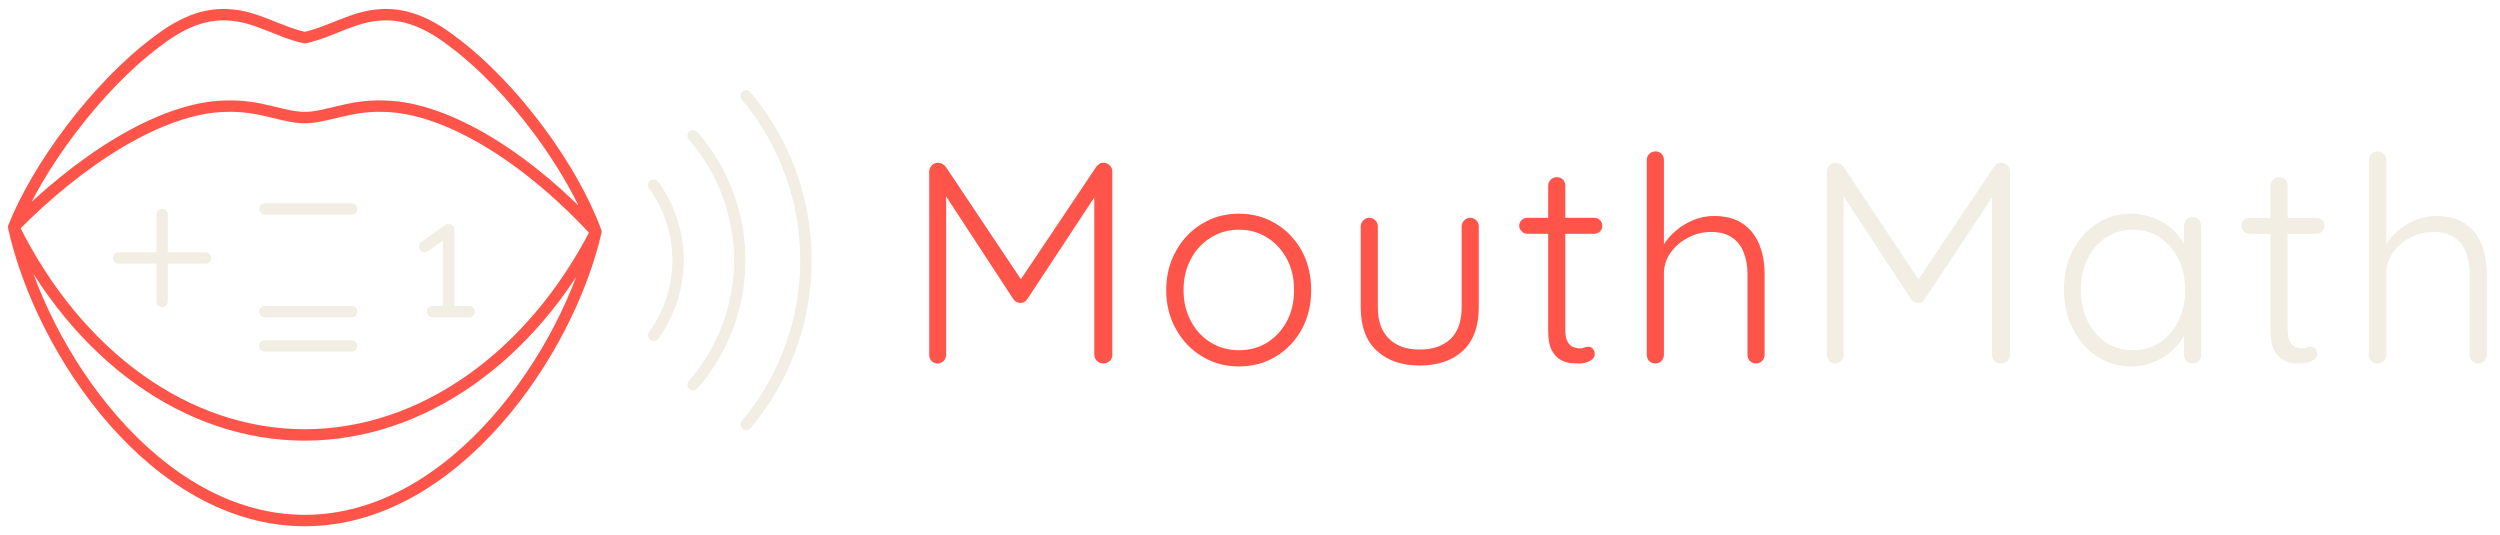
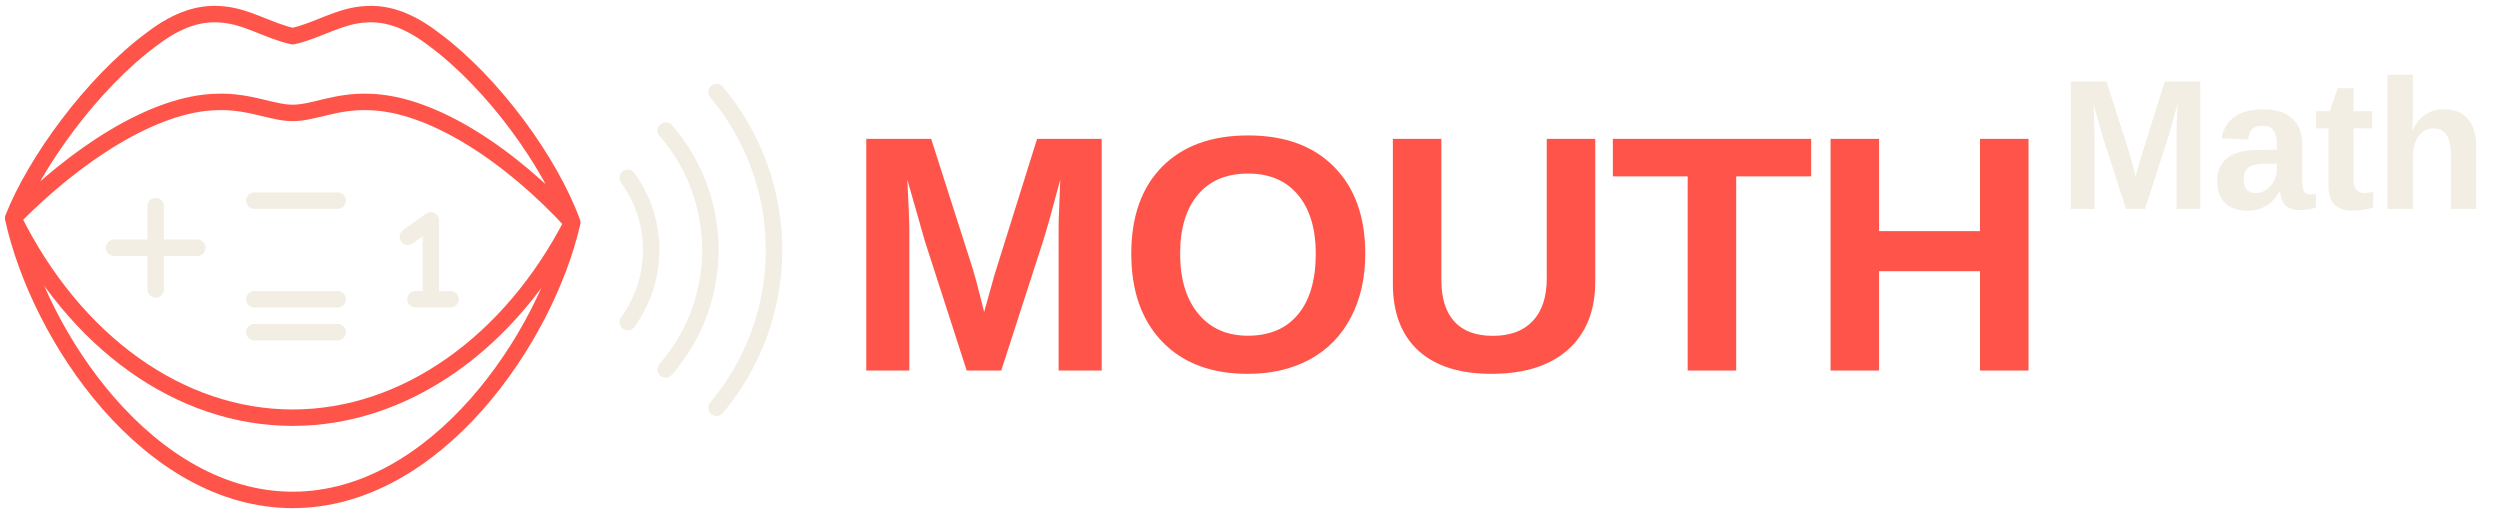
- <svg xmlns="http://www.w3.org/2000/svg" viewBox="144 238 1095 234" role="img" aria-label="Mouth Math">
-   <path d="M150,337.5 C160,312 186,276 213,256 C226,246 236,244 244,244.5 C256,245 266,252 277.5,254.5 C289,252 299,245 311,244.5 C319,244 329,246 342,256 C369,276 395,312 405,339.5 M150,337.5 C178,309 214,285 243,284.5 C258,284 268,289.5 277.5,289.5 C287,289.5 297,284 312,284.5 C341,285 377,309 405,339.5 M150,337.5 C178,394 226,428.5 277.5,428.5 C329,428.5 377,394 405,339.5 M150,337.5 C162,392 212,466 277.5,466 C343,466 393,392 405,339.5" fill="none" stroke="#ff5449" stroke-width="5.0" stroke-linecap="round" stroke-linejoin="round" />
-   <path d="M196,351 H234 M215,332 V370 M260,329.5 H298 M260,374.5 H298 M260,389.5 H298 M330,346 L340.5,338.5 V374.5 M333.5,374.5 H349.5" fill="none" stroke="#f3eee4" stroke-width="5.0" stroke-linecap="round" stroke-linejoin="round" />
-   <path d="M430.3,319.1 A56,56 0 0 1 430.3,384.9 M447.6,297.5 A83,83 0 0 1 447.6,406.5 M470.8,280.0 A112,112 0 0 1 470.8,424.0" fill="none" stroke="#f3eee4" stroke-width="5.0" stroke-linecap="round" stroke-linejoin="round" />
-   <path d="M554.8 309.3Q555.7 309.3 556.6 309.7Q557.6 310.2 558.2 311L592.9 362.9L589.4 362.9L624.2 311Q625.6 309.1 627.6 309.3Q629.1 309.4 630.1 310.5Q631.2 311.5 631.2 313.1V393.4Q631.2 395 630.1 396.1Q628.9 397.2 627.3 397.2Q625.6 397.2 624.5 396.1Q623.3 395 623.3 393.4V320.7L625.6 321L593.9 369.1Q593.4 369.8 592.6 370.3Q591.9 370.7 591 370.7Q590.1 370.7 589.3 370.3Q588.4 369.8 587.9 369.1L556.1 320.5L558.4 318.9V393.4Q558.4 395 557.3 396.1Q556.2 397.2 554.7 397.2Q553 397.2 552 396.1Q551 395 551 393.4V313.1Q551 311.7 552.1 310.5Q553.1 309.3 554.8 309.3ZM718.3 365.1Q718.3 374.6 714.2 382.2Q710 389.8 702.9 394.1Q695.7 398.5 686.6 398.5Q677.7 398.5 670.5 394.1Q663.3 389.8 659.1 382.2Q654.8 374.6 654.8 365.1Q654.8 355.5 659.1 347.9Q663.3 340.3 670.5 336Q677.7 331.6 686.6 331.6Q695.7 331.6 702.9 336Q710 340.3 714.2 347.9Q718.3 355.5 718.3 365.1ZM710.8 365.1Q710.8 357.4 707.7 351.5Q704.5 345.5 699.1 342.1Q693.6 338.6 686.6 338.6Q679.8 338.6 674.3 342.1Q668.7 345.5 665.6 351.5Q662.4 357.4 662.4 365.1Q662.4 372.7 665.6 378.6Q668.7 384.6 674.3 388Q679.8 391.4 686.6 391.4Q693.6 391.4 699.1 388Q704.5 384.6 707.7 378.6Q710.8 372.7 710.8 365.1ZM788 333.4Q789.6 333.4 790.7 334.6Q791.7 335.7 791.7 337.2V372.6Q791.7 385.1 784.8 391.6Q777.8 398.1 765.8 398.1Q754 398.1 747 391.6Q740 385.1 740 372.6V337.2Q740 335.7 741.1 334.6Q742.2 333.4 743.8 333.4Q745.4 333.4 746.5 334.6Q747.5 335.7 747.5 337.2V372.6Q747.5 381.7 752.4 386.4Q757.2 391.1 765.8 391.1Q774.5 391.1 779.4 386.4Q784.2 381.7 784.2 372.6V337.2Q784.2 335.7 785.3 334.6Q786.3 333.4 788 333.4ZM813 333.4H842.2Q843.7 333.4 844.8 334.4Q845.8 335.5 845.8 336.9Q845.8 338.4 844.8 339.4Q843.7 340.4 842.2 340.4H813Q811.5 340.4 810.5 339.3Q809.4 338.3 809.4 336.9Q809.4 335.4 810.5 334.4Q811.5 333.4 813 333.4ZM825.9 315.6Q827.6 315.6 828.6 316.7Q829.6 317.8 829.6 319.4V382.4Q829.6 386 830.6 387.7Q831.6 389.5 833.1 390Q834.6 390.6 836.1 390.6Q837.1 390.6 837.9 390.2Q838.7 389.9 839.8 389.9Q840.9 389.9 841.7 390.8Q842.5 391.7 842.5 393.1Q842.5 394.9 840.5 396Q838.5 397.2 835.8 397.2Q834.5 397.2 832.3 397.1Q830 396.9 827.7 395.7Q825.3 394.4 823.7 391.5Q822.1 388.5 822.1 382.8V319.4Q822.1 317.8 823.2 316.7Q824.3 315.6 825.9 315.6ZM894.6 332.6Q902.5 332.6 907.4 336Q912.3 339.4 914.6 345.2Q916.9 350.9 916.9 357.9V393.4Q916.9 395 915.8 396.1Q914.7 397.2 913.1 397.2Q911.5 397.2 910.4 396.1Q909.4 395 909.4 393.4V357.9Q909.4 352.8 907.8 348.7Q906.2 344.5 902.7 342.1Q899.3 339.6 893.3 339.6Q888.1 339.6 883.4 342.1Q878.7 344.5 875.7 348.7Q872.8 352.8 872.8 357.9V393.4Q872.8 395 871.7 396.1Q870.6 397.2 869.1 397.2Q867.4 397.2 866.3 396.1Q865.3 395 865.3 393.4V308.1Q865.3 306.5 866.4 305.4Q867.5 304.3 869.1 304.3Q870.7 304.3 871.8 305.4Q872.8 306.5 872.8 308.1V348.8L870 353.2Q870.3 349.3 872.5 345.5Q874.7 341.8 878.2 338.9Q881.7 336 885.9 334.3Q890.2 332.6 894.6 332.6Z" fill="#ff5449" />
-   <path d="M947.9 309.3Q948.8 309.3 949.8 309.7Q950.8 310.2 951.4 311L986 362.9L982.6 362.9L1017.4 311Q1018.8 309.1 1020.7 309.3Q1022.2 309.4 1023.3 310.5Q1024.4 311.5 1024.4 313.1V393.4Q1024.4 395 1023.2 396.1Q1022.1 397.2 1020.5 397.2Q1018.7 397.2 1017.6 396.1Q1016.5 395 1016.5 393.4V320.7L1018.8 321L987 369.1Q986.6 369.8 985.8 370.3Q985.1 370.7 984.1 370.7Q983.3 370.7 982.4 370.3Q981.6 369.8 981.1 369.1L949.2 320.5L951.5 318.9V393.4Q951.5 395 950.5 396.1Q949.4 397.2 947.8 397.2Q946.2 397.2 945.2 396.1Q944.2 395 944.2 393.4V313.1Q944.2 311.7 945.2 310.5Q946.3 309.3 947.9 309.3ZM1104.3 333.1Q1106 333.1 1107.1 334.2Q1108.1 335.3 1108.1 336.9V393.4Q1108.1 395 1107 396.1Q1105.9 397.2 1104.3 397.2Q1102.7 397.2 1101.6 396.1Q1100.6 395 1100.6 393.4V378.5L1102.8 377.6Q1102.8 381 1100.8 384.7Q1098.9 388.4 1095.5 391.5Q1092.1 394.6 1087.5 396.5Q1082.9 398.5 1077.6 398.5Q1069.1 398.5 1062.4 394.1Q1055.7 389.6 1051.9 382Q1048 374.4 1048 364.8Q1048 355.1 1051.9 347.6Q1055.8 340.2 1062.5 335.9Q1069.1 331.6 1077.4 331.6Q1082.8 331.6 1087.5 333.5Q1092.3 335.4 1095.8 338.6Q1099.3 341.9 1101.2 346.1Q1103.2 350.2 1103.2 354.8L1100.6 352.9V336.9Q1100.6 335.4 1101.6 334.2Q1102.7 333.1 1104.3 333.1ZM1078.2 391.4Q1084.9 391.4 1090.1 388Q1095.2 384.5 1098.2 378.5Q1101.1 372.4 1101.1 364.8Q1101.1 357.5 1098.2 351.5Q1095.2 345.6 1090.1 342.1Q1084.9 338.6 1078.2 338.6Q1071.7 338.6 1066.5 342Q1061.3 345.4 1058.4 351.3Q1055.4 357.2 1055.4 364.8Q1055.4 372.4 1058.3 378.5Q1061.3 384.5 1066.4 388Q1071.6 391.4 1078.2 391.4ZM1129.3 333.4H1158.6Q1160.1 333.4 1161.1 334.4Q1162.1 335.5 1162.1 336.9Q1162.1 338.4 1161.1 339.4Q1160.1 340.4 1158.6 340.4H1129.3Q1127.9 340.4 1126.8 339.3Q1125.7 338.3 1125.7 336.9Q1125.7 335.4 1126.8 334.4Q1127.9 333.4 1129.3 333.4ZM1142.2 315.6Q1143.9 315.6 1144.9 316.7Q1146 317.8 1146 319.4V382.4Q1146 386 1147 387.7Q1147.9 389.5 1149.5 390Q1151 390.6 1152.4 390.6Q1153.5 390.6 1154.3 390.2Q1155.1 389.9 1156.1 389.9Q1157.2 389.9 1158.1 390.8Q1158.9 391.7 1158.9 393.1Q1158.9 394.9 1156.8 396Q1154.8 397.2 1152.1 397.2Q1150.9 397.2 1148.6 397.1Q1146.4 396.9 1144 395.7Q1141.7 394.4 1140.1 391.5Q1138.5 388.5 1138.5 382.8V319.4Q1138.5 317.8 1139.6 316.7Q1140.7 315.6 1142.2 315.6ZM1211 332.6Q1218.9 332.6 1223.8 336Q1228.7 339.4 1231 345.2Q1233.2 350.9 1233.2 357.9V393.4Q1233.2 395 1232.1 396.1Q1231 397.2 1229.5 397.2Q1227.8 397.2 1226.7 396.1Q1225.7 395 1225.7 393.4V357.9Q1225.7 352.8 1224.1 348.7Q1222.6 344.5 1219.1 342.1Q1215.6 339.6 1209.7 339.6Q1204.4 339.6 1199.7 342.1Q1195 344.5 1192.1 348.7Q1189.2 352.8 1189.2 357.9V393.4Q1189.2 395 1188.1 396.1Q1187 397.2 1185.4 397.2Q1183.7 397.2 1182.7 396.1Q1181.6 395 1181.6 393.4V308.1Q1181.6 306.5 1182.7 305.4Q1183.8 304.3 1185.4 304.3Q1187.1 304.3 1188.1 305.4Q1189.2 306.5 1189.2 308.1V348.8L1186.3 353.2Q1186.6 349.3 1188.8 345.5Q1191 341.8 1194.5 338.9Q1198 336 1202.3 334.3Q1206.6 332.6 1211 332.6Z" fill="#f3eee4" />
+ <svg xmlns="http://www.w3.org/2000/svg" viewBox="144 238 1140.2 234" role="img" aria-label="MouthMath">
+   <path d="M150,337.5 C160,312 186,276 213,256 C226,246 236,244 244,244.5 C256,245 266,252 277.5,254.5 C289,252 299,245 311,244.5 C319,244 329,246 342,256 C369,276 395,312 405,339.5 M150,337.5 C178,309 214,285 243,284.5 C258,284 268,289.5 277.5,289.5 C287,289.5 297,284 312,284.5 C341,285 377,309 405,339.5 M150,337.5 C178,394 226,428.5 277.5,428.5 C329,428.5 377,394 405,339.5 M150,337.5 C162,392 212,466 277.5,466 C343,466 393,392 405,339.5" fill="none" stroke="#ff5449" stroke-width="7.5" stroke-linecap="round" stroke-linejoin="round" />
+   <path d="M196,351 H234 M215,332 V370 M260,329.5 H298 M260,374.5 H298 M260,389.5 H298 M330,346 L340.5,338.5 V374.5 M333.5,374.5 H349.5" fill="none" stroke="#f3eee4" stroke-width="7.5" stroke-linecap="round" stroke-linejoin="round" />
+   <path d="M430.3,319.1 A56,56 0 0 1 430.3,384.9 M447.6,297.5 A83,83 0 0 1 447.6,406.5 M470.8,280.0 A112,112 0 0 1 470.8,424.0" fill="none" stroke="#f3eee4" stroke-width="7.5" stroke-linecap="round" stroke-linejoin="round" />
+   <text class="mmwm" x="528.8" y="407.0" fill="#ff5449" style="font-family:Arial,'Helvetica Neue',Helvetica,'Liberation Sans',sans-serif;font-weight:700;font-size:153.57px;letter-spacing:-0.02em">MOUTH</text>
+   <text x="1082.8" y="333.3" fill="#f3eee4" style="font-family:Arial,'Helvetica Neue',Helvetica,'Liberation Sans',sans-serif;font-weight:700;font-size:84.46px;letter-spacing:-0.005em">Math</text>
</svg>
